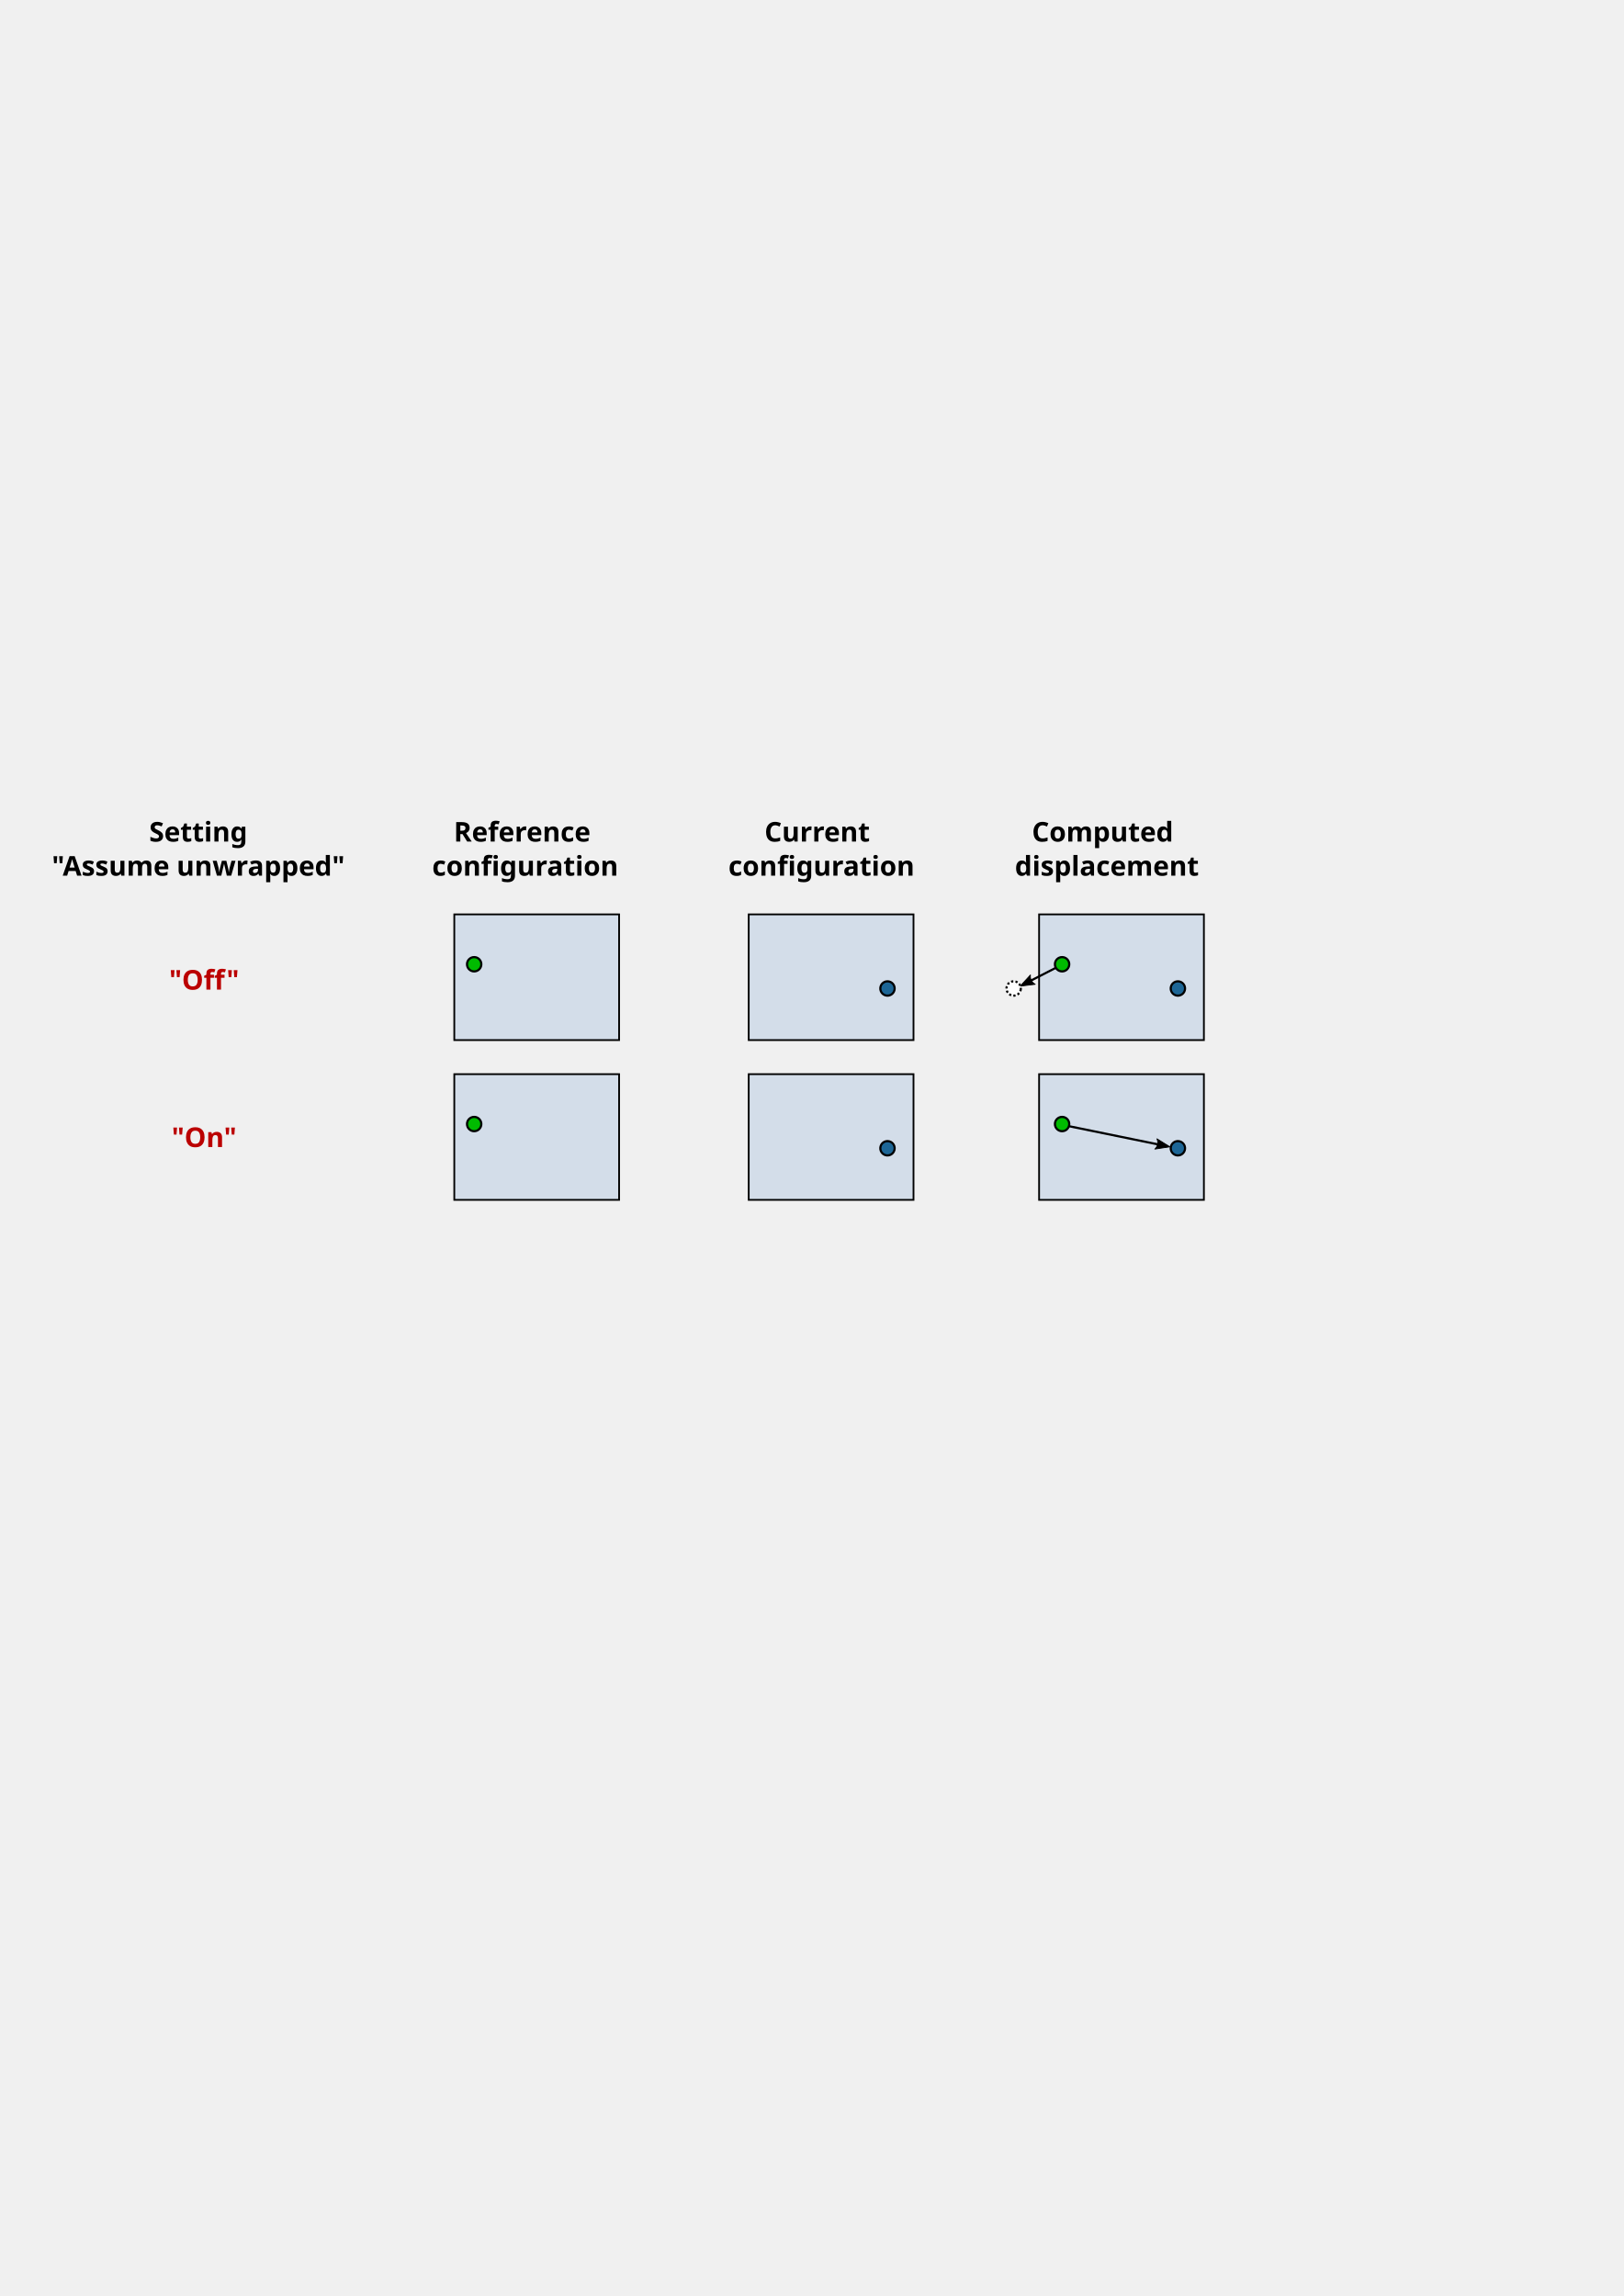
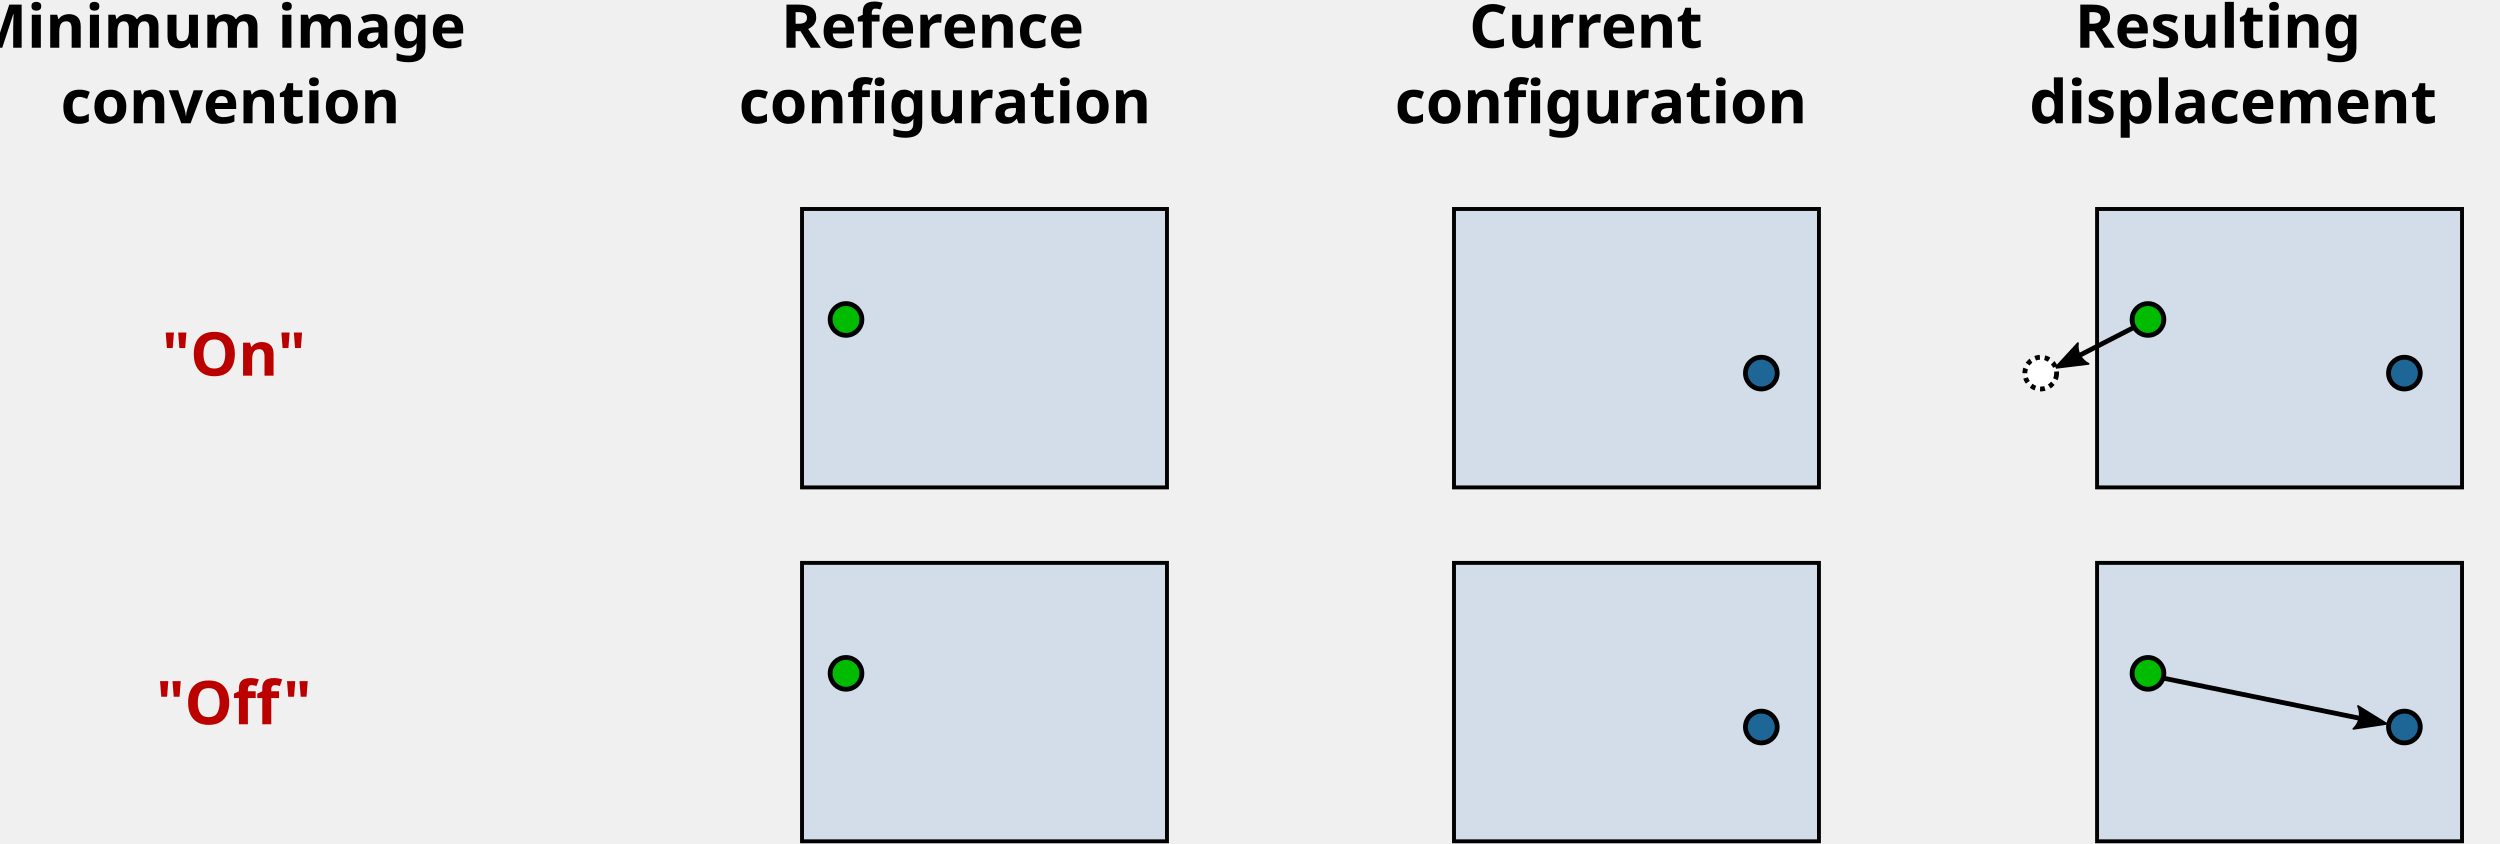
- <svg xmlns="http://www.w3.org/2000/svg" width="210mm" height="297mm" viewBox="0 0 744.094 1052.362" id="svg2" version="1.1">
+ <svg xmlns="http://www.w3.org/2000/svg" width="146.008mm" height="49.249mm" viewBox="0 0 517.35 174.504" id="svg2" version="1.1">
  <defs id="defs4">
-     <marker style="overflow:visible;" id="marker14393" refX="0.0" refY="0.0" orient="auto">
-       <path transform="scale(0.6) rotate(180) translate(0,0)" d="M 8.719,4.034 L -2.207,0.016 L 8.719,-4.002 C 6.973,-1.63 6.983,1.616 8.719,4.034 z " style="fill-rule:evenodd;stroke-width:0.625;stroke-linejoin:round;stroke:#000000;stroke-opacity:1;fill:#000000;fill-opacity:1" id="path14395" />
+     <marker style="overflow:visible" id="marker14393" refX="0" refY="0" orient="auto">
+       <path transform="scale(-0.6)" d="M 8.719,4.034 -2.207,0.016 8.719,-4.002 c -1.745,2.372 -1.735,5.617 -6e-7,8.035 z" style="fill:#000000;fill-opacity:1;fill-rule:evenodd;stroke:#000000;stroke-width:0.625;stroke-linejoin:round;stroke-opacity:1" id="path14395" />
    </marker>
-     <marker orient="auto" refY="0.0" refX="0.0" id="Arrow2Send" style="overflow:visible;">
-       <path id="path4212" style="fill-rule:evenodd;stroke-width:0.625;stroke-linejoin:round;" d="M 8.719,4.034 L -2.207,0.016 L 8.719,-4.002 C 6.973,-1.63 6.983,1.616 8.719,4.034 z " transform="scale(0.3) rotate(180) translate(-2.3,0)" />
+     <marker orient="auto" refY="0" refX="0" id="Arrow2Send" style="overflow:visible">
+       <path id="path4212" style="fill-rule:evenodd;stroke-width:0.625;stroke-linejoin:round" d="M 8.719,4.034 -2.207,0.016 8.719,-4.002 c -1.745,2.372 -1.735,5.617 -6e-7,8.035 z" transform="matrix(-0.3,0,0,-0.3,0.69,0)" />
    </marker>
-     <marker style="overflow:visible;" id="marker11222" refX="0.0" refY="0.0" orient="auto">
-       <path transform="scale(0.3) rotate(180) translate(-2.3,0)" d="M 8.719,4.034 L -2.207,0.016 L 8.719,-4.002 C 6.973,-1.63 6.983,1.616 8.719,4.034 z " style="fill-rule:evenodd;stroke-width:0.625;stroke-linejoin:round;stroke:#b2b2b2;stroke-opacity:1;fill:#b2b2b2;fill-opacity:1" id="path11224" />
+     <marker style="overflow:visible" id="marker11222" refX="0" refY="0" orient="auto">
+       <path transform="matrix(-0.3,0,0,-0.3,0.69,0)" d="M 8.719,4.034 -2.207,0.016 8.719,-4.002 c -1.745,2.372 -1.735,5.617 -6e-7,8.035 z" style="fill:#b2b2b2;fill-opacity:1;fill-rule:evenodd;stroke:#b2b2b2;stroke-width:0.625;stroke-linejoin:round;stroke-opacity:1" id="path11224" />
    </marker>
-     <marker orient="auto" refY="0.0" refX="0.0" id="marker10394" style="overflow:visible;">
-       <path id="path10396" style="fill-rule:evenodd;stroke-width:0.625;stroke-linejoin:round;stroke:#b2b2b2;stroke-opacity:1;fill:#b2b2b2;fill-opacity:1" d="M 8.719,4.034 L -2.207,0.016 L 8.719,-4.002 C 6.973,-1.63 6.983,1.616 8.719,4.034 z " transform="scale(0.3) rotate(180) translate(-2.3,0)" />
+     <marker orient="auto" refY="0" refX="0" id="marker10394" style="overflow:visible">
+       <path id="path10396" style="fill:#b2b2b2;fill-opacity:1;fill-rule:evenodd;stroke:#b2b2b2;stroke-width:0.625;stroke-linejoin:round;stroke-opacity:1" d="M 8.719,4.034 -2.207,0.016 8.719,-4.002 c -1.745,2.372 -1.735,5.617 -6e-7,8.035 z" transform="matrix(-0.3,0,0,-0.3,0.69,0)" />
    </marker>
-     <marker style="overflow:visible;" id="marker7838" refX="0.0" refY="0.0" orient="auto">
-       <path transform="scale(0.3) rotate(180) translate(-2.3,0)" d="M 8.719,4.034 L -2.207,0.016 L 8.719,-4.002 C 6.973,-1.63 6.983,1.616 8.719,4.034 z " style="fill-rule:evenodd;stroke-width:0.625;stroke-linejoin:round;stroke:#b2b2b2;stroke-opacity:1;fill:#b2b2b2;fill-opacity:1" id="path7840" />
+     <marker style="overflow:visible" id="marker7838" refX="0" refY="0" orient="auto">
+       <path transform="matrix(-0.3,0,0,-0.3,0.69,0)" d="M 8.719,4.034 -2.207,0.016 8.719,-4.002 c -1.745,2.372 -1.735,5.617 -6e-7,8.035 z" style="fill:#b2b2b2;fill-opacity:1;fill-rule:evenodd;stroke:#b2b2b2;stroke-width:0.625;stroke-linejoin:round;stroke-opacity:1" id="path7840" />
    </marker>
-     <marker orient="auto" refY="0.0" refX="0.0" id="marker7242" style="overflow:visible;">
-       <path id="path7244" style="fill-rule:evenodd;stroke-width:0.625;stroke-linejoin:round;stroke:#000000;stroke-opacity:1;fill:#000000;fill-opacity:1" d="M 8.719,4.034 L -2.207,0.016 L 8.719,-4.002 C 6.973,-1.63 6.983,1.616 8.719,4.034 z " transform="scale(0.6) rotate(180) translate(0,0)" />
+     <marker orient="auto" refY="0" refX="0" id="marker7242" style="overflow:visible">
+       <path id="path7244" style="fill:#000000;fill-opacity:1;fill-rule:evenodd;stroke:#000000;stroke-width:0.625;stroke-linejoin:round;stroke-opacity:1" d="M 8.719,4.034 -2.207,0.016 8.719,-4.002 c -1.745,2.372 -1.735,5.617 -6e-7,8.035 z" transform="scale(-0.6)" />
    </marker>
-     <marker orient="auto" refY="0.0" refX="0.0" id="marker6438" style="overflow:visible;">
-       <path id="path6440" style="fill-rule:evenodd;stroke-width:0.625;stroke-linejoin:round;stroke:#000000;stroke-opacity:1;fill:#000000;fill-opacity:1" d="M 8.719,4.034 L -2.207,0.016 L 8.719,-4.002 C 6.973,-1.63 6.983,1.616 8.719,4.034 z " transform="scale(0.6) rotate(180) translate(0,0)" />
+     <marker orient="auto" refY="0" refX="0" id="marker6438" style="overflow:visible">
+       <path id="path6440" style="fill:#000000;fill-opacity:1;fill-rule:evenodd;stroke:#000000;stroke-width:0.625;stroke-linejoin:round;stroke-opacity:1" d="M 8.719,4.034 -2.207,0.016 8.719,-4.002 c -1.745,2.372 -1.735,5.617 -6e-7,8.035 z" transform="scale(-0.6)" />
    </marker>
-     <marker orient="auto" refY="0.0" refX="0.0" id="marker5438" style="overflow:visible;">
-       <path id="path5440" style="fill-rule:evenodd;stroke-width:0.625;stroke-linejoin:round;stroke:#000000;stroke-opacity:1;fill:#000000;fill-opacity:1" d="M 8.719,4.034 L -2.207,0.016 L 8.719,-4.002 C 6.973,-1.63 6.983,1.616 8.719,4.034 z " transform="scale(0.6) rotate(180) translate(0,0)" />
+     <marker orient="auto" refY="0" refX="0" id="marker5438" style="overflow:visible">
+       <path id="path5440" style="fill:#000000;fill-opacity:1;fill-rule:evenodd;stroke:#000000;stroke-width:0.625;stroke-linejoin:round;stroke-opacity:1" d="M 8.719,4.034 -2.207,0.016 8.719,-4.002 c -1.745,2.372 -1.735,5.617 -6e-7,8.035 z" transform="scale(-0.6)" />
    </marker>
-     <marker orient="auto" refY="0.0" refX="0.0" id="marker5090" style="overflow:visible;">
-       <path id="path5092" style="fill-rule:evenodd;stroke-width:0.625;stroke-linejoin:round;stroke:#000000;stroke-opacity:1;fill:#000000;fill-opacity:1" d="M 8.719,4.034 L -2.207,0.016 L 8.719,-4.002 C 6.973,-1.63 6.983,1.616 8.719,4.034 z " transform="scale(0.6) rotate(180) translate(0,0)" />
+     <marker orient="auto" refY="0" refX="0" id="marker5090" style="overflow:visible">
+       <path id="path5092" style="fill:#000000;fill-opacity:1;fill-rule:evenodd;stroke:#000000;stroke-width:0.625;stroke-linejoin:round;stroke-opacity:1" d="M 8.719,4.034 -2.207,0.016 8.719,-4.002 c -1.745,2.372 -1.735,5.617 -6e-7,8.035 z" transform="scale(-0.6)" />
    </marker>
-     <marker orient="auto" refY="0.0" refX="0.0" id="Arrow2Mend" style="overflow:visible;">
-       <path id="path4206" style="fill-rule:evenodd;stroke-width:0.625;stroke-linejoin:round;stroke:#000000;stroke-opacity:1;fill:#000000;fill-opacity:1" d="M 8.719,4.034 L -2.207,0.016 L 8.719,-4.002 C 6.973,-1.63 6.983,1.616 8.719,4.034 z " transform="scale(0.6) rotate(180) translate(0,0)" />
+     <marker orient="auto" refY="0" refX="0" id="Arrow2Mend" style="overflow:visible">
+       <path id="path4206" style="fill:#000000;fill-opacity:1;fill-rule:evenodd;stroke:#000000;stroke-width:0.625;stroke-linejoin:round;stroke-opacity:1" d="M 8.719,4.034 -2.207,0.016 8.719,-4.002 c -1.745,2.372 -1.735,5.617 -6e-7,8.035 z" transform="scale(-0.6)" />
    </marker>
-     <marker orient="auto" refY="0.0" refX="0.0" id="marker4515" style="overflow:visible;">
-       <path id="path4517" style="fill-rule:evenodd;stroke-width:0.625;stroke-linejoin:round;stroke:#000000;stroke-opacity:1;fill:#000000;fill-opacity:1" d="M 8.719,4.034 L -2.207,0.016 L 8.719,-4.002 C 6.973,-1.63 6.983,1.616 8.719,4.034 z " transform="scale(1.1) rotate(180) translate(1,0)" />
+     <marker orient="auto" refY="0" refX="0" id="marker4515" style="overflow:visible">
+       <path id="path4517" style="fill:#000000;fill-opacity:1;fill-rule:evenodd;stroke:#000000;stroke-width:0.625;stroke-linejoin:round;stroke-opacity:1" d="M 8.719,4.034 -2.207,0.016 8.719,-4.002 c -1.745,2.372 -1.735,5.617 -6e-7,8.035 z" transform="matrix(-1.1,0,0,-1.1,-1.1,0)" />
    </marker>
-     <marker orient="auto" refY="0.0" refX="0.0" id="marker4481" style="overflow:visible;">
-       <path id="path4483" style="fill-rule:evenodd;stroke-width:0.625;stroke-linejoin:round;stroke:#000000;stroke-opacity:1;fill:#000000;fill-opacity:1" d="M 8.719,4.034 L -2.207,0.016 L 8.719,-4.002 C 6.973,-1.63 6.983,1.616 8.719,4.034 z " transform="scale(1.1) rotate(180) translate(1,0)" />
+     <marker orient="auto" refY="0" refX="0" id="marker4481" style="overflow:visible">
+       <path id="path4483" style="fill:#000000;fill-opacity:1;fill-rule:evenodd;stroke:#000000;stroke-width:0.625;stroke-linejoin:round;stroke-opacity:1" d="M 8.719,4.034 -2.207,0.016 8.719,-4.002 c -1.745,2.372 -1.735,5.617 -6e-7,8.035 z" transform="matrix(-1.1,0,0,-1.1,-1.1,0)" />
    </marker>
-     <marker orient="auto" refY="0.0" refX="0.0" id="Arrow2Lend" style="overflow:visible;">
-       <path id="path4200" style="fill-rule:evenodd;stroke-width:0.625;stroke-linejoin:round;stroke:#000000;stroke-opacity:1;fill:#000000;fill-opacity:1" d="M 8.719,4.034 L -2.207,0.016 L 8.719,-4.002 C 6.973,-1.63 6.983,1.616 8.719,4.034 z " transform="scale(1.1) rotate(180) translate(1,0)" />
+     <marker orient="auto" refY="0" refX="0" id="Arrow2Lend" style="overflow:visible">
+       <path id="path4200" style="fill:#000000;fill-opacity:1;fill-rule:evenodd;stroke:#000000;stroke-width:0.625;stroke-linejoin:round;stroke-opacity:1" d="M 8.719,4.034 -2.207,0.016 8.719,-4.002 c -1.745,2.372 -1.735,5.617 -6e-7,8.035 z" transform="matrix(-1.1,0,0,-1.1,-1.1,0)" />
    </marker>
-     <marker orient="auto" refY="0.0" refX="0.0" id="Arrow1Lend" style="overflow:visible;">
-       <path id="path4182" d="M 0.0,0.0 L 5.0,-5.0 L -12.5,0.0 L 5.0,5.0 L 0.0,0.0 z " style="fill-rule:evenodd;stroke:#000000;stroke-width:1pt;stroke-opacity:1;fill:#000000;fill-opacity:1" transform="scale(0.8) rotate(180) translate(12.5,0)" />
+     <marker orient="auto" refY="0" refX="0" id="Arrow1Lend" style="overflow:visible">
+       <path id="path4182" d="M 0,0 5,-5 -12.5,0 5,5 Z" style="fill:#000000;fill-opacity:1;fill-rule:evenodd;stroke:#000000;stroke-width:1pt;stroke-opacity:1" transform="matrix(-0.8,0,0,-0.8,-10,0)" />
    </marker>
  </defs>
-   <g id="layer1">
+   <g id="layer1" transform="translate(-42.21916,-375.8548)">
    <rect y="419.101" x="343.109" height="57.618" width="75.523" id="rect12841" style="color:#000000;display:inline;overflow:visible;visibility:visible;opacity:1;fill:#d3dde9;fill-opacity:1;fill-rule:nonzero;stroke:#000000;stroke-width:0.81;stroke-linecap:butt;stroke-linejoin:miter;stroke-miterlimit:4;stroke-dasharray:none;stroke-dashoffset:0;stroke-opacity:1;marker:none;marker-start:none;marker-mid:none;marker-end:none;enable-background:accumulate" />
    <rect style="color:#000000;display:inline;overflow:visible;visibility:visible;opacity:1;fill:#d3dde9;fill-opacity:1;fill-rule:nonzero;stroke:#000000;stroke-width:0.81;stroke-linecap:butt;stroke-linejoin:miter;stroke-miterlimit:4;stroke-dasharray:none;stroke-dashoffset:0;stroke-opacity:1;marker:none;marker-start:none;marker-mid:none;marker-end:none;enable-background:accumulate" id="rect4136" width="75.523" height="57.618" x="208.189" y="419.101" />
    <circle style="color:#000000;display:inline;overflow:visible;visibility:visible;opacity:1;fill:#00bb00;fill-opacity:1;fill-rule:nonzero;stroke:#000000;stroke-width:1;stroke-linecap:butt;stroke-linejoin:miter;stroke-miterlimit:4;stroke-dasharray:none;stroke-dashoffset:0;stroke-opacity:1;marker:none;marker-start:none;marker-mid:none;marker-end:none;enable-background:accumulate" id="path4155" cx="217.295" cy="441.963" r="3.283" />
-     <circle r="3.283" cy="416.008" cx="444.544" id="circle4157" style="color:#000000;display:inline;overflow:visible;visibility:visible;opacity:1;fill:#1d6696;fill-opacity:1;fill-rule:nonzero;stroke:#000000;stroke-width:1;stroke-linecap:butt;stroke-linejoin:miter;stroke-miterlimit:4;stroke-dasharray:none;stroke-dashoffset:0;stroke-opacity:1;marker:none;marker-start:none;marker-mid:none;marker-end:none;enable-background:accumulate" transform="matrix(0.9962162,0.08690943,-0.08690943,0.9962162,0,0)" />
-     <text xml:space="preserve" style="color:#000000;font-style:normal;font-variant:normal;font-weight:bold;font-stretch:normal;font-size:7.5px;line-height:125%;font-family:'Bitstream Charter';-inkscape-font-specification:'Bitstream Charter Bold';text-align:center;writing-mode:lr-tb;text-anchor:middle;display:inline;overflow:visible;visibility:visible;opacity:1;fill:#00bb00;fill-opacity:1;fill-rule:nonzero;stroke:#000000;stroke-width:0.763;stroke-linecap:butt;stroke-linejoin:miter;stroke-miterlimit:4;stroke-dasharray:2.289, 0.763;stroke-dashoffset:0;stroke-opacity:1;marker:none;marker-start:none;marker-mid:none;marker-end:none;enable-background:accumulate" x="245.566" y="385.733" id="text4629">
-       <tspan id="tspan4631" x="247.739" y="385.733" style="font-style:normal;font-variant:normal;font-weight:bold;font-stretch:normal;font-size:12.5px;font-family:sans-serif;-inkscape-font-specification:'sans-serif Bold';fill:#000000;fill-opacity:1;stroke:none">Reference </tspan>
-       <tspan x="245.566" y="401.358" id="tspan4633" style="font-style:normal;font-variant:normal;font-weight:bold;font-stretch:normal;font-size:12.5px;font-family:sans-serif;-inkscape-font-specification:'sans-serif Bold';fill:#000000;fill-opacity:1;stroke:none">configuration</tspan>
+     <circle r="3.283" cy="416.008" cx="444.544" id="circle4157" style="color:#000000;display:inline;overflow:visible;visibility:visible;opacity:1;fill:#1d6696;fill-opacity:1;fill-rule:nonzero;stroke:#000000;stroke-width:1;stroke-linecap:butt;stroke-linejoin:miter;stroke-miterlimit:4;stroke-dasharray:none;stroke-dashoffset:0;stroke-opacity:1;marker:none;marker-start:none;marker-mid:none;marker-end:none;enable-background:accumulate" transform="rotate(4.985834)" />
+     <text xml:space="preserve" style="color:#000000;font-style:normal;font-variant:normal;font-weight:bold;font-stretch:normal;line-height:0%;font-family:'Bitstream Charter';-inkscape-font-specification:'Bitstream Charter Bold';text-align:center;writing-mode:lr-tb;text-anchor:middle;display:inline;overflow:visible;visibility:visible;opacity:1;fill:#00bb00;fill-opacity:1;fill-rule:nonzero;stroke:#000000;stroke-width:0.763;stroke-linecap:butt;stroke-linejoin:miter;stroke-miterlimit:4;stroke-dasharray:2.289, 0.763;stroke-dashoffset:0;stroke-opacity:1;marker:none;marker-start:none;marker-mid:none;marker-end:none;enable-background:accumulate" x="245.566" y="385.733" id="text4629">
+       <tspan id="tspan4631" x="247.739" y="385.733" style="font-style:normal;font-variant:normal;font-weight:bold;font-stretch:normal;font-size:12.5px;line-height:1.25;font-family:sans-serif;-inkscape-font-specification:'sans-serif Bold';fill:#000000;fill-opacity:1;stroke:none">Reference </tspan>
+       <tspan x="245.566" y="401.358" id="tspan4633" style="font-style:normal;font-variant:normal;font-weight:bold;font-stretch:normal;font-size:12.5px;line-height:1.25;font-family:sans-serif;-inkscape-font-specification:'sans-serif Bold';fill:#000000;fill-opacity:1;stroke:none">configuration</tspan>
    </text>
-     <text id="text4635" y="385.733" x="381.329" style="color:#000000;font-style:normal;font-variant:normal;font-weight:bold;font-stretch:normal;font-size:7.5px;line-height:125%;font-family:'Bitstream Charter';-inkscape-font-specification:'Bitstream Charter Bold';text-align:center;writing-mode:lr-tb;text-anchor:middle;display:inline;overflow:visible;visibility:visible;opacity:1;fill:#00bb00;fill-opacity:1;fill-rule:nonzero;stroke:#000000;stroke-width:0.763;stroke-linecap:butt;stroke-linejoin:miter;stroke-miterlimit:4;stroke-dasharray:2.289, 0.763;stroke-dashoffset:0;stroke-opacity:1;marker:none;marker-start:none;marker-mid:none;marker-end:none;enable-background:accumulate" xml:space="preserve">
-       <tspan style="font-style:normal;font-variant:normal;font-weight:bold;font-stretch:normal;font-size:12.5px;font-family:sans-serif;-inkscape-font-specification:'sans-serif Bold';fill:#000000;fill-opacity:1;stroke:none" y="385.733" x="381.329" id="tspan4637">Current</tspan>
-       <tspan style="font-style:normal;font-variant:normal;font-weight:bold;font-stretch:normal;font-size:12.5px;font-family:sans-serif;-inkscape-font-specification:'sans-serif Bold';fill:#000000;fill-opacity:1;stroke:none" id="tspan4639" y="401.358" x="381.329">configuration</tspan>
+     <text id="text4635" y="385.733" x="381.329" style="color:#000000;font-style:normal;font-variant:normal;font-weight:bold;font-stretch:normal;line-height:0%;font-family:'Bitstream Charter';-inkscape-font-specification:'Bitstream Charter Bold';text-align:center;writing-mode:lr-tb;text-anchor:middle;display:inline;overflow:visible;visibility:visible;opacity:1;fill:#00bb00;fill-opacity:1;fill-rule:nonzero;stroke:#000000;stroke-width:0.763;stroke-linecap:butt;stroke-linejoin:miter;stroke-miterlimit:4;stroke-dasharray:2.289, 0.763;stroke-dashoffset:0;stroke-opacity:1;marker:none;marker-start:none;marker-mid:none;marker-end:none;enable-background:accumulate" xml:space="preserve">
+       <tspan style="font-style:normal;font-variant:normal;font-weight:bold;font-stretch:normal;font-size:12.5px;line-height:1.25;font-family:sans-serif;-inkscape-font-specification:'sans-serif Bold';fill:#000000;fill-opacity:1;stroke:none" y="385.733" x="381.329" id="tspan4637">Current</tspan>
+       <tspan style="font-style:normal;font-variant:normal;font-weight:bold;font-stretch:normal;font-size:12.5px;line-height:1.25;font-family:sans-serif;-inkscape-font-specification:'sans-serif Bold';fill:#000000;fill-opacity:1;stroke:none" id="tspan4639" y="401.358" x="381.329">configuration</tspan>
    </text>
-     <text xml:space="preserve" style="color:#000000;font-style:normal;font-variant:normal;font-weight:bold;font-stretch:normal;font-size:7.5px;line-height:125%;font-family:'Bitstream Charter';-inkscape-font-specification:'Bitstream Charter Bold';text-align:center;writing-mode:lr-tb;text-anchor:middle;display:inline;overflow:visible;visibility:visible;opacity:1;fill:#00bb00;fill-opacity:1;fill-rule:nonzero;stroke:#000000;stroke-width:0.763;stroke-linecap:butt;stroke-linejoin:miter;stroke-miterlimit:4;stroke-dasharray:2.289, 0.763;stroke-dashoffset:0;stroke-opacity:1;marker:none;marker-start:none;marker-mid:none;marker-end:none;enable-background:accumulate" x="512.13" y="385.733" id="text4641">
-       <tspan x="512.13" y="385.733" id="tspan4645" style="font-style:normal;font-variant:normal;font-weight:bold;font-stretch:normal;font-size:12.5px;font-family:sans-serif;-inkscape-font-specification:'sans-serif Bold';fill:#000000;fill-opacity:1;stroke:none">Computed</tspan>
-       <tspan x="512.13" y="401.358" style="font-style:normal;font-variant:normal;font-weight:bold;font-stretch:normal;font-size:12.5px;font-family:sans-serif;-inkscape-font-specification:'sans-serif Bold';fill:#000000;fill-opacity:1;stroke:none" id="tspan4659">displacement</tspan>
+     <text xml:space="preserve" style="color:#000000;font-style:normal;font-variant:normal;font-weight:bold;font-stretch:normal;line-height:0%;font-family:'Bitstream Charter';-inkscape-font-specification:'Bitstream Charter Bold';text-align:center;writing-mode:lr-tb;text-anchor:middle;display:inline;overflow:visible;visibility:visible;opacity:1;fill:#00bb00;fill-opacity:1;fill-rule:nonzero;stroke:#000000;stroke-width:0.763;stroke-linecap:butt;stroke-linejoin:miter;stroke-miterlimit:4;stroke-dasharray:2.289, 0.763;stroke-dashoffset:0;stroke-opacity:1;marker:none;marker-start:none;marker-mid:none;marker-end:none;enable-background:accumulate" x="512.13" y="385.733" id="text4641">
+       <tspan x="512.13" y="385.733" id="tspan4645" style="font-style:normal;font-variant:normal;font-weight:bold;font-stretch:normal;font-size:12.5px;line-height:1.25;font-family:sans-serif;-inkscape-font-specification:'sans-serif Bold';fill:#000000;fill-opacity:1;stroke:none">Resulting</tspan>
+       <tspan x="512.13" y="401.358" style="font-style:normal;font-variant:normal;font-weight:bold;font-stretch:normal;font-size:12.5px;line-height:1.25;font-family:sans-serif;-inkscape-font-specification:'sans-serif Bold';fill:#000000;fill-opacity:1;stroke:none" id="tspan4659">displacement</tspan>
    </text>
-     <flowRoot xml:space="preserve" id="flowRoot4647" style="-inkscape-font-specification:'sans-serif Bold';font-family:sans-serif;font-weight:bold;font-style:normal;font-stretch:normal;font-variant:normal;font-size:12.5px;fill-opacity:1;text-anchor:middle;text-align:center;stroke:none;stroke-opacity:1;stroke-width:0.763;stroke-miterlimit:4;stroke-dasharray:2.289,0.763;stroke-linejoin:miter;opacity:1;color:#000000;fill-rule:nonzero;stroke-linecap:butt;marker:none;marker-start:none;marker-mid:none;marker-end:none;stroke-dashoffset:0;visibility:visible;display:inline;overflow:visible;enable-background:accumulate;fill:#000000;writing-mode:lr;line-height:125%">
+     <flowRoot xml:space="preserve" id="flowRoot4647" style="color:#000000;font-style:normal;font-variant:normal;font-weight:bold;font-stretch:normal;line-height:0.01%;font-family:sans-serif;-inkscape-font-specification:'sans-serif Bold';text-align:center;writing-mode:lr-tb;text-anchor:middle;display:inline;overflow:visible;visibility:visible;opacity:1;fill:#000000;fill-opacity:1;fill-rule:nonzero;stroke:none;stroke-width:0.763;stroke-linecap:butt;stroke-linejoin:miter;stroke-miterlimit:4;stroke-dasharray:2.289, 0.763;stroke-dashoffset:0;stroke-opacity:1;marker:none;marker-start:none;marker-mid:none;marker-end:none;enable-background:accumulate">
      <flowRegion id="flowRegion4649">
        <rect id="rect4651" width="38.891" height="19.193" x="483.358" y="373.035" />
      </flowRegion>
-       <flowPara id="flowPara4653" />
+       <flowPara id="flowPara4653" style="font-size:12.5px;line-height:1.25"> </flowPara>
    </flowRoot>
-     <text id="text12433" y="385.733" x="97.703" style="color:#000000;font-style:normal;font-variant:normal;font-weight:bold;font-stretch:normal;font-size:7.5px;line-height:125%;font-family:'Bitstream Charter';-inkscape-font-specification:'Bitstream Charter Bold';text-align:center;writing-mode:lr-tb;text-anchor:middle;display:inline;overflow:visible;visibility:visible;opacity:1;fill:#00bb00;fill-opacity:1;fill-rule:nonzero;stroke:#000000;stroke-width:0.763;stroke-linecap:butt;stroke-linejoin:miter;stroke-miterlimit:4;stroke-dasharray:2.289, 0.763;stroke-dashoffset:0;stroke-opacity:1;marker:none;marker-start:none;marker-mid:none;marker-end:none;enable-background:accumulate" xml:space="preserve">
-       <tspan id="tspan12437" style="font-style:normal;font-variant:normal;font-weight:bold;font-stretch:normal;font-size:12.5px;font-family:sans-serif;-inkscape-font-specification:'sans-serif Bold';fill:#000000;fill-opacity:1;stroke:none" y="385.733" x="97.703">Setting</tspan>
-       <tspan style="font-style:normal;font-variant:normal;font-weight:bold;font-stretch:normal;font-size:12.5px;font-family:sans-serif;-inkscape-font-specification:'sans-serif Bold';fill:#000000;fill-opacity:1;stroke:none" y="401.358" x="97.703" id="tspan12461">"Assume unwrapped"</tspan>
-       <tspan style="font-style:normal;font-variant:normal;font-weight:bold;font-stretch:normal;font-size:12.5px;font-family:sans-serif;-inkscape-font-specification:'sans-serif Bold';fill:#000000;fill-opacity:1;stroke:none" y="416.983" x="97.703" id="tspan12459" />
+     <text id="text12433" y="385.733" x="97.703" style="color:#000000;font-style:normal;font-variant:normal;font-weight:bold;font-stretch:normal;line-height:0%;font-family:'Bitstream Charter';-inkscape-font-specification:'Bitstream Charter Bold';text-align:center;writing-mode:lr-tb;text-anchor:middle;display:inline;overflow:visible;visibility:visible;opacity:1;fill:#00bb00;fill-opacity:1;fill-rule:nonzero;stroke:#000000;stroke-width:0.763;stroke-linecap:butt;stroke-linejoin:miter;stroke-miterlimit:4;stroke-dasharray:2.289, 0.763;stroke-dashoffset:0;stroke-opacity:1;marker:none;marker-start:none;marker-mid:none;marker-end:none;enable-background:accumulate" xml:space="preserve">
+       <tspan style="font-style:normal;font-variant:normal;font-weight:bold;font-stretch:normal;font-size:12.5px;line-height:1.25;font-family:sans-serif;-inkscape-font-specification:'sans-serif Bold';fill:#000000;fill-opacity:1;stroke:none" y="385.733" x="99.876" id="tspan12459">Minimum image </tspan>
+       <tspan style="font-style:normal;font-variant:normal;font-weight:bold;font-stretch:normal;font-size:12.5px;line-height:1.25;font-family:sans-serif;-inkscape-font-specification:'sans-serif Bold';fill:#000000;fill-opacity:1;stroke:none" y="401.358" x="97.703" id="tspan1020">convention</tspan>
    </text>
-     <text xml:space="preserve" style="color:#000000;font-style:normal;font-variant:normal;font-weight:bold;font-stretch:normal;font-size:7.5px;line-height:125%;font-family:'Bitstream Charter';-inkscape-font-specification:'Bitstream Charter Bold';text-align:center;writing-mode:lr-tb;text-anchor:middle;display:inline;overflow:visible;visibility:visible;opacity:1;fill:#bb0000;fill-opacity:1;fill-rule:nonzero;stroke:#000000;stroke-width:0.763;stroke-linecap:butt;stroke-linejoin:miter;stroke-miterlimit:4;stroke-dasharray:2.289, 0.763;stroke-dashoffset:0;stroke-opacity:1;marker:none;marker-start:none;marker-mid:none;marker-end:none;enable-background:accumulate" x="98.417" y="453.59" id="text12441">
-       <tspan x="98.417" y="453.59" style="font-style:normal;font-variant:normal;font-weight:bold;font-stretch:normal;font-size:12.5px;font-family:sans-serif;-inkscape-font-specification:'sans-serif Bold';fill:#bb0000;fill-opacity:1;stroke:none" id="tspan12443">"Off"</tspan>
+     <text xml:space="preserve" style="color:#000000;font-style:normal;font-variant:normal;font-weight:bold;font-stretch:normal;line-height:0%;font-family:'Bitstream Charter';-inkscape-font-specification:'Bitstream Charter Bold';text-align:center;writing-mode:lr-tb;text-anchor:middle;display:inline;overflow:visible;visibility:visible;opacity:1;fill:#bb0000;fill-opacity:1;fill-rule:nonzero;stroke:#000000;stroke-width:0.763;stroke-linecap:butt;stroke-linejoin:miter;stroke-miterlimit:4;stroke-dasharray:2.289, 0.763;stroke-dashoffset:0;stroke-opacity:1;marker:none;marker-start:none;marker-mid:none;marker-end:none;enable-background:accumulate" x="98.417" y="453.59" id="text12441">
+       <tspan x="98.417" y="453.59" style="font-style:normal;font-variant:normal;font-weight:bold;font-stretch:normal;font-size:12.5px;line-height:1.25;font-family:sans-serif;-inkscape-font-specification:'sans-serif Bold';fill:#bb0000;fill-opacity:1;stroke:none" id="tspan12443">"On"</tspan>
    </text>
-     <text id="text12445" y="525.733" x="98.417" style="color:#000000;font-style:normal;font-variant:normal;font-weight:bold;font-stretch:normal;font-size:7.5px;line-height:125%;font-family:'Bitstream Charter';-inkscape-font-specification:'Bitstream Charter Bold';text-align:center;writing-mode:lr-tb;text-anchor:middle;display:inline;overflow:visible;visibility:visible;opacity:1;fill:#bb0000;fill-opacity:1;fill-rule:nonzero;stroke:#000000;stroke-width:0.763;stroke-linecap:butt;stroke-linejoin:miter;stroke-miterlimit:4;stroke-dasharray:2.289, 0.763;stroke-dashoffset:0;stroke-opacity:1;marker:none;marker-start:none;marker-mid:none;marker-end:none;enable-background:accumulate" xml:space="preserve">
-       <tspan id="tspan12447" style="font-style:normal;font-variant:normal;font-weight:bold;font-stretch:normal;font-size:12.5px;font-family:sans-serif;-inkscape-font-specification:'sans-serif Bold';fill:#bb0000;fill-opacity:1;stroke:none" y="525.733" x="98.417">"On"</tspan>
+     <text id="text12445" y="525.733" x="98.417" style="color:#000000;font-style:normal;font-variant:normal;font-weight:bold;font-stretch:normal;line-height:0%;font-family:'Bitstream Charter';-inkscape-font-specification:'Bitstream Charter Bold';text-align:center;writing-mode:lr-tb;text-anchor:middle;display:inline;overflow:visible;visibility:visible;opacity:1;fill:#bb0000;fill-opacity:1;fill-rule:nonzero;stroke:#000000;stroke-width:0.763;stroke-linecap:butt;stroke-linejoin:miter;stroke-miterlimit:4;stroke-dasharray:2.289, 0.763;stroke-dashoffset:0;stroke-opacity:1;marker:none;marker-start:none;marker-mid:none;marker-end:none;enable-background:accumulate" xml:space="preserve">
+       <tspan id="tspan12447" style="font-style:normal;font-variant:normal;font-weight:bold;font-stretch:normal;font-size:12.5px;line-height:1.25;font-family:sans-serif;-inkscape-font-specification:'sans-serif Bold';fill:#bb0000;fill-opacity:1;stroke:none" y="525.733" x="98.417">"Off"</tspan>
    </text>
    <rect style="color:#000000;display:inline;overflow:visible;visibility:visible;opacity:1;fill:#d3dde9;fill-opacity:1;fill-rule:nonzero;stroke:#000000;stroke-width:0.81;stroke-linecap:butt;stroke-linejoin:miter;stroke-miterlimit:4;stroke-dasharray:none;stroke-dashoffset:0;stroke-opacity:1;marker:none;marker-start:none;marker-mid:none;marker-end:none;enable-background:accumulate" id="rect12843" width="75.523" height="57.618" x="476.187" y="419.101" />
-     <circle transform="matrix(0.9962162,0.08690943,-0.08690943,0.9962162,0,0)" style="color:#000000;display:inline;overflow:visible;visibility:visible;opacity:1;fill:#1d6696;fill-opacity:1;fill-rule:nonzero;stroke:#000000;stroke-width:1;stroke-linecap:butt;stroke-linejoin:miter;stroke-miterlimit:4;stroke-dasharray:none;stroke-dashoffset:0;stroke-opacity:1;marker:none;marker-start:none;marker-mid:none;marker-end:none;enable-background:accumulate" id="circle12845" cx="577.119" cy="404.442" r="3.283" />
+     <circle transform="rotate(4.985834)" style="color:#000000;display:inline;overflow:visible;visibility:visible;opacity:1;fill:#1d6696;fill-opacity:1;fill-rule:nonzero;stroke:#000000;stroke-width:1;stroke-linecap:butt;stroke-linejoin:miter;stroke-miterlimit:4;stroke-dasharray:none;stroke-dashoffset:0;stroke-opacity:1;marker:none;marker-start:none;marker-mid:none;marker-end:none;enable-background:accumulate" id="circle12845" cx="577.119" cy="404.442" r="3.283" />
    <path style="fill:none;fill-rule:evenodd;stroke:#000000;stroke-width:1px;stroke-linecap:butt;stroke-linejoin:miter;stroke-opacity:1;marker-end:url(#Arrow2Mend)" d="m 486.456,442.251 -17.787,9.135" id="path4173" />
    <circle r="3.283" cy="441.963" cx="486.722" id="circle12847" style="color:#000000;display:inline;overflow:visible;visibility:visible;opacity:1;fill:#00bb00;fill-opacity:1;fill-rule:nonzero;stroke:#000000;stroke-width:1;stroke-linecap:butt;stroke-linejoin:miter;stroke-miterlimit:4;stroke-dasharray:none;stroke-dashoffset:0;stroke-opacity:1;marker:none;marker-start:none;marker-mid:none;marker-end:none;enable-background:accumulate" />
-     <circle r="3.283" cy="410.983" cx="502.147" id="circle13989" style="color:#000000;display:inline;overflow:visible;visibility:visible;opacity:1;fill:#ffffff;fill-opacity:1;fill-rule:nonzero;stroke:#000000;stroke-width:1;stroke-linecap:butt;stroke-linejoin:miter;stroke-miterlimit:4;stroke-dasharray:1, 1;stroke-dashoffset:0;stroke-opacity:1;marker:none;marker-start:none;marker-mid:none;marker-end:none;enable-background:accumulate" transform="matrix(0.9962162,0.08690943,-0.08690943,0.9962162,0,0)" />
+     <circle r="3.283" cy="410.983" cx="502.147" id="circle13989" style="color:#000000;display:inline;overflow:visible;visibility:visible;opacity:1;fill:#ffffff;fill-opacity:1;fill-rule:nonzero;stroke:#000000;stroke-width:1;stroke-linecap:butt;stroke-linejoin:miter;stroke-miterlimit:4;stroke-dasharray:1, 1;stroke-dashoffset:0;stroke-opacity:1;marker:none;marker-start:none;marker-mid:none;marker-end:none;enable-background:accumulate" transform="rotate(4.985834)" />
    <rect style="color:#000000;display:inline;overflow:visible;visibility:visible;opacity:1;fill:#d3dde9;fill-opacity:1;fill-rule:nonzero;stroke:#000000;stroke-width:0.81;stroke-linecap:butt;stroke-linejoin:miter;stroke-miterlimit:4;stroke-dasharray:none;stroke-dashoffset:0;stroke-opacity:1;marker:none;marker-start:none;marker-mid:none;marker-end:none;enable-background:accumulate" id="rect14375" width="75.523" height="57.618" x="343.109" y="492.337" />
    <rect y="492.337" x="208.189" height="57.618" width="75.523" id="rect14377" style="color:#000000;display:inline;overflow:visible;visibility:visible;opacity:1;fill:#d3dde9;fill-opacity:1;fill-rule:nonzero;stroke:#000000;stroke-width:0.81;stroke-linecap:butt;stroke-linejoin:miter;stroke-miterlimit:4;stroke-dasharray:none;stroke-dashoffset:0;stroke-opacity:1;marker:none;marker-start:none;marker-mid:none;marker-end:none;enable-background:accumulate" />
    <circle r="3.283" cy="515.199" cx="217.295" id="circle14379" style="color:#000000;display:inline;overflow:visible;visibility:visible;opacity:1;fill:#00bb00;fill-opacity:1;fill-rule:nonzero;stroke:#000000;stroke-width:1;stroke-linecap:butt;stroke-linejoin:miter;stroke-miterlimit:4;stroke-dasharray:none;stroke-dashoffset:0;stroke-opacity:1;marker:none;marker-start:none;marker-mid:none;marker-end:none;enable-background:accumulate" />
-     <circle transform="matrix(0.9962162,0.08690943,-0.08690943,0.9962162,0,0)" style="color:#000000;display:inline;overflow:visible;visibility:visible;opacity:1;fill:#1d6696;fill-opacity:1;fill-rule:nonzero;stroke:#000000;stroke-width:1;stroke-linecap:butt;stroke-linejoin:miter;stroke-miterlimit:4;stroke-dasharray:none;stroke-dashoffset:0;stroke-opacity:1;marker:none;marker-start:none;marker-mid:none;marker-end:none;enable-background:accumulate" id="circle14381" cx="450.908" cy="488.967" r="3.283" />
+     <circle transform="rotate(4.985834)" style="color:#000000;display:inline;overflow:visible;visibility:visible;opacity:1;fill:#1d6696;fill-opacity:1;fill-rule:nonzero;stroke:#000000;stroke-width:1;stroke-linecap:butt;stroke-linejoin:miter;stroke-miterlimit:4;stroke-dasharray:none;stroke-dashoffset:0;stroke-opacity:1;marker:none;marker-start:none;marker-mid:none;marker-end:none;enable-background:accumulate" id="circle14381" cx="450.908" cy="488.967" r="3.283" />
    <rect y="492.337" x="476.187" height="57.618" width="75.523" id="rect14383" style="color:#000000;display:inline;overflow:visible;visibility:visible;opacity:1;fill:#d3dde9;fill-opacity:1;fill-rule:nonzero;stroke:#000000;stroke-width:0.81;stroke-linecap:butt;stroke-linejoin:miter;stroke-miterlimit:4;stroke-dasharray:none;stroke-dashoffset:0;stroke-opacity:1;marker:none;marker-start:none;marker-mid:none;marker-end:none;enable-background:accumulate" />
-     <circle r="3.283" cy="477.401" cx="583.484" id="circle14385" style="color:#000000;display:inline;overflow:visible;visibility:visible;opacity:1;fill:#1d6696;fill-opacity:1;fill-rule:nonzero;stroke:#000000;stroke-width:1;stroke-linecap:butt;stroke-linejoin:miter;stroke-miterlimit:4;stroke-dasharray:none;stroke-dashoffset:0;stroke-opacity:1;marker:none;marker-start:none;marker-mid:none;marker-end:none;enable-background:accumulate" transform="matrix(0.9962162,0.08690943,-0.08690943,0.9962162,0,0)" />
+     <circle r="3.283" cy="477.401" cx="583.484" id="circle14385" style="color:#000000;display:inline;overflow:visible;visibility:visible;opacity:1;fill:#1d6696;fill-opacity:1;fill-rule:nonzero;stroke:#000000;stroke-width:1;stroke-linecap:butt;stroke-linejoin:miter;stroke-miterlimit:4;stroke-dasharray:none;stroke-dashoffset:0;stroke-opacity:1;marker:none;marker-start:none;marker-mid:none;marker-end:none;enable-background:accumulate" transform="rotate(4.985834)" />
    <path id="path14387" d="m 486.456,515.487 48.378,9.892" style="fill:none;fill-rule:evenodd;stroke:#000000;stroke-width:1px;stroke-linecap:butt;stroke-linejoin:miter;stroke-opacity:1;marker-end:url(#marker14393)" />
    <circle style="color:#000000;display:inline;overflow:visible;visibility:visible;opacity:1;fill:#00bb00;fill-opacity:1;fill-rule:nonzero;stroke:#000000;stroke-width:1;stroke-linecap:butt;stroke-linejoin:miter;stroke-miterlimit:4;stroke-dasharray:none;stroke-dashoffset:0;stroke-opacity:1;marker:none;marker-start:none;marker-mid:none;marker-end:none;enable-background:accumulate" id="circle14389" cx="486.722" cy="515.199" r="3.283" />
  </g>
</svg>
